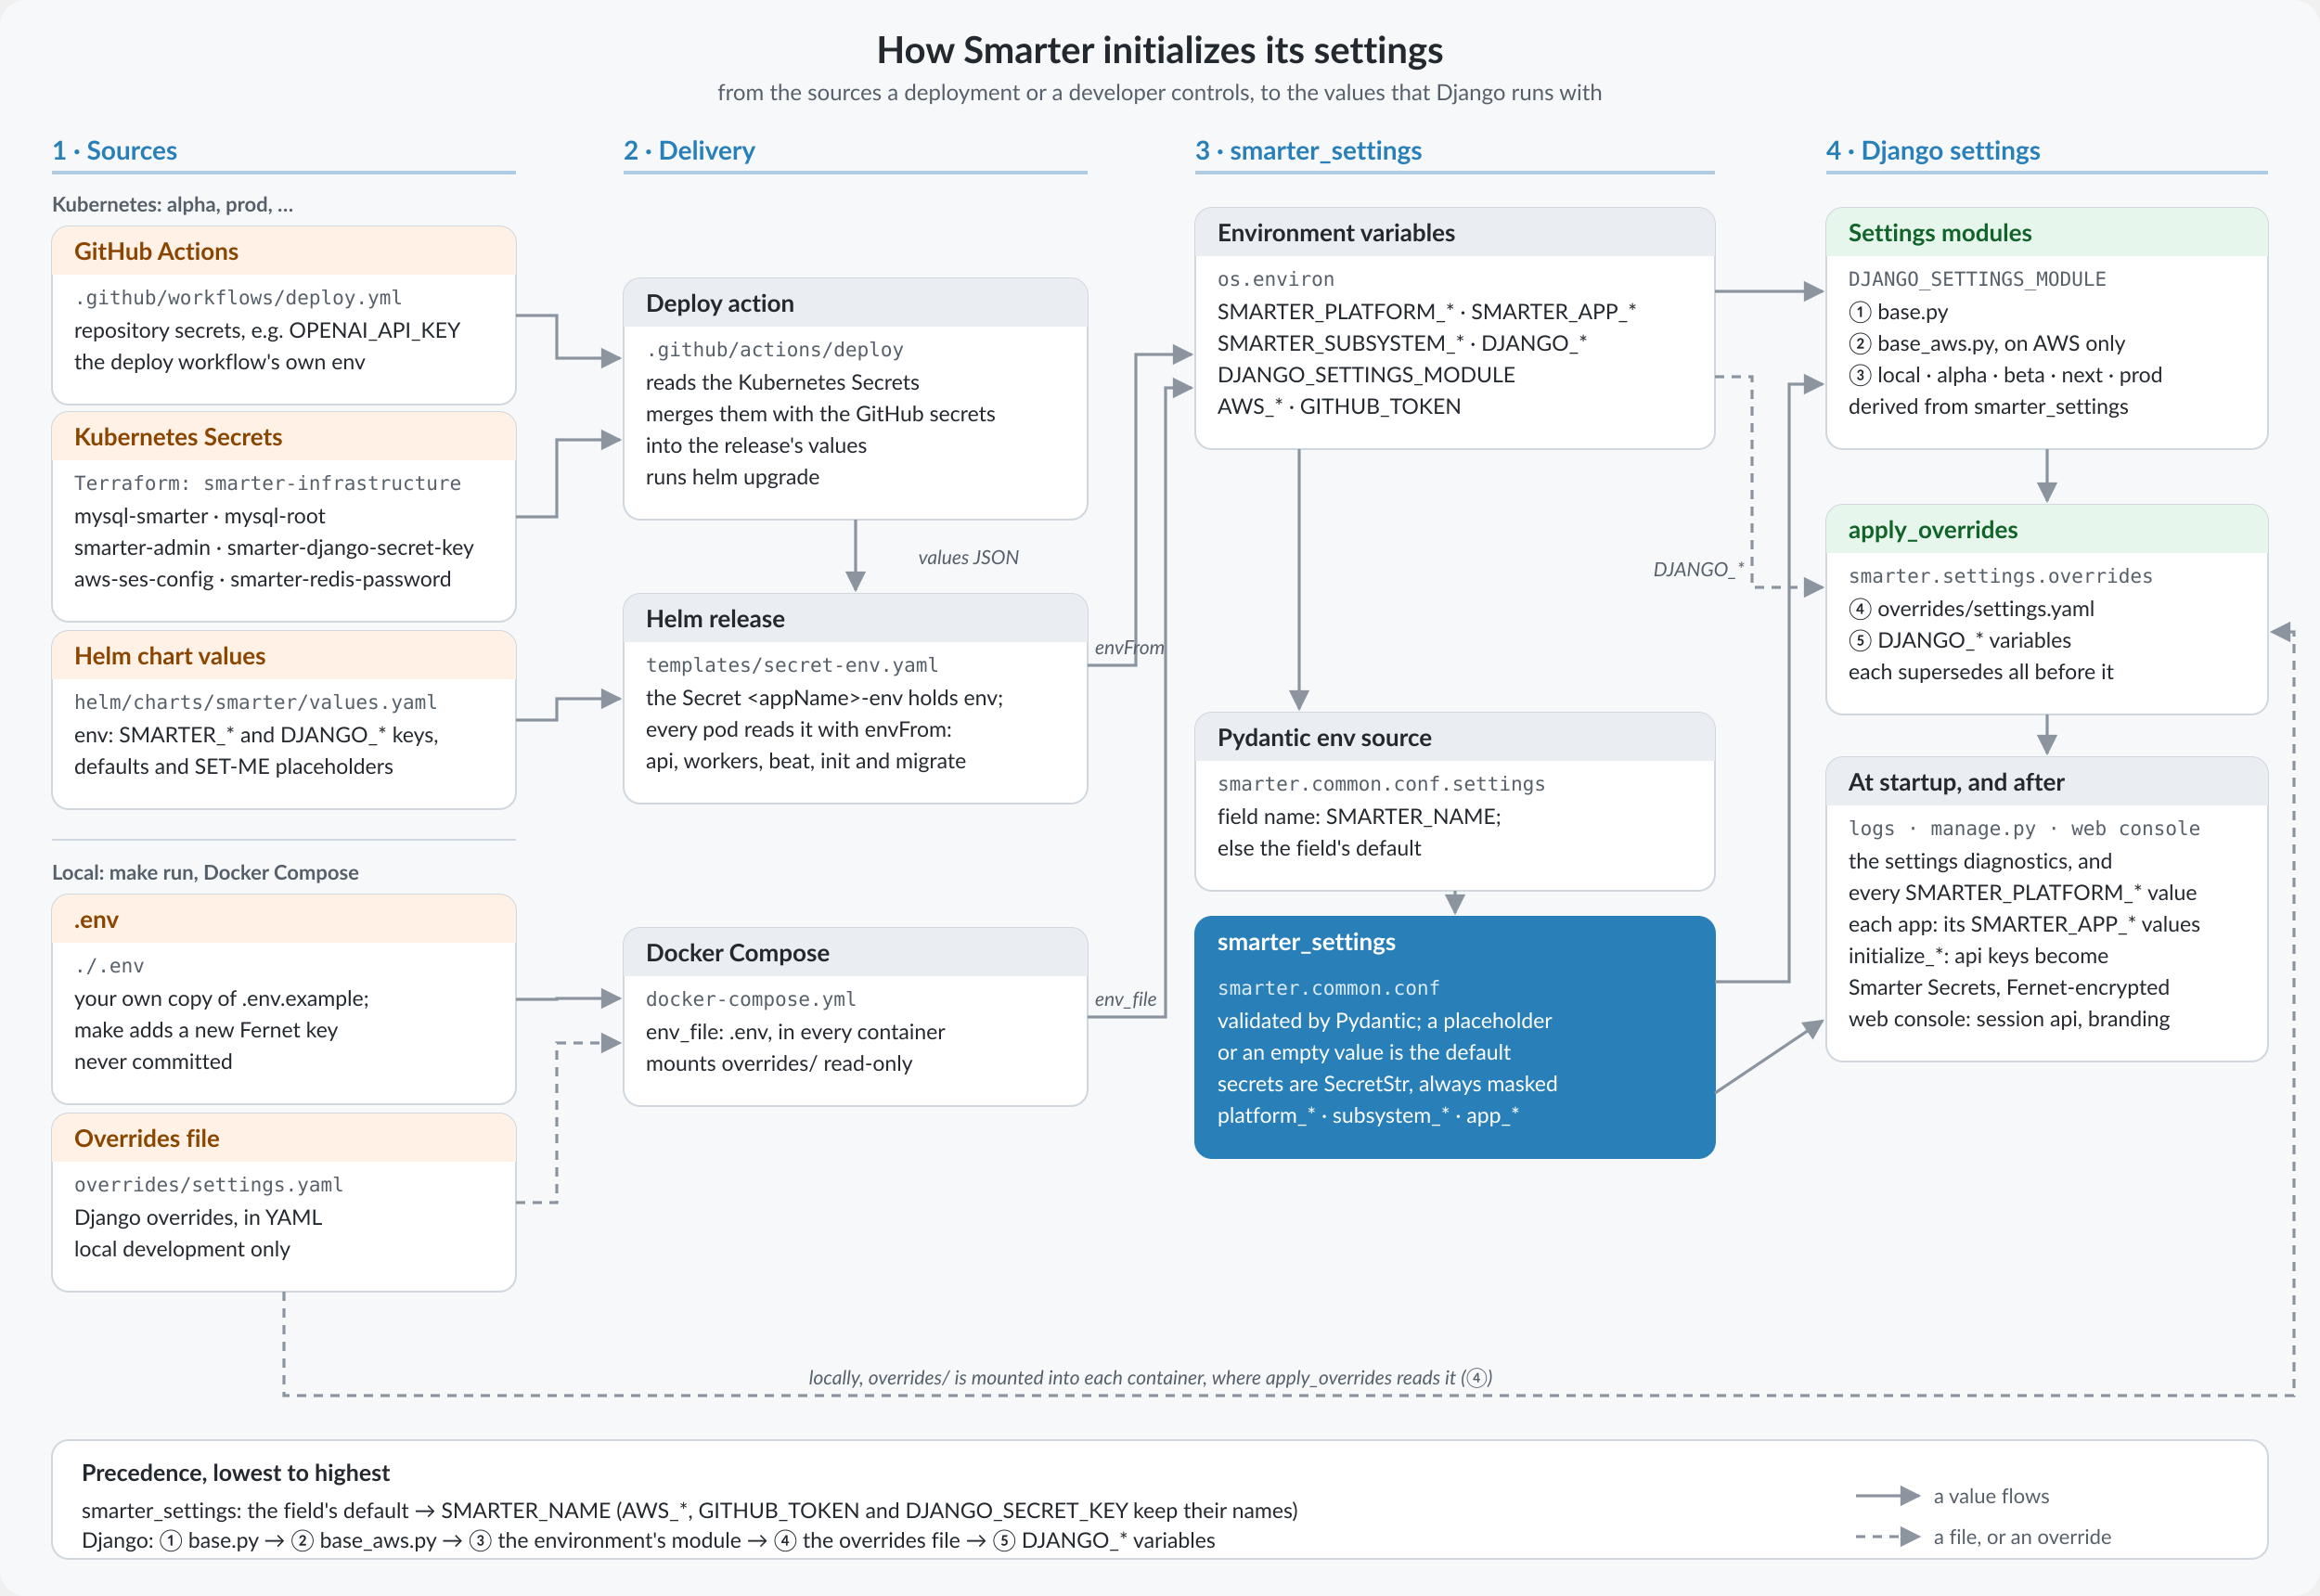
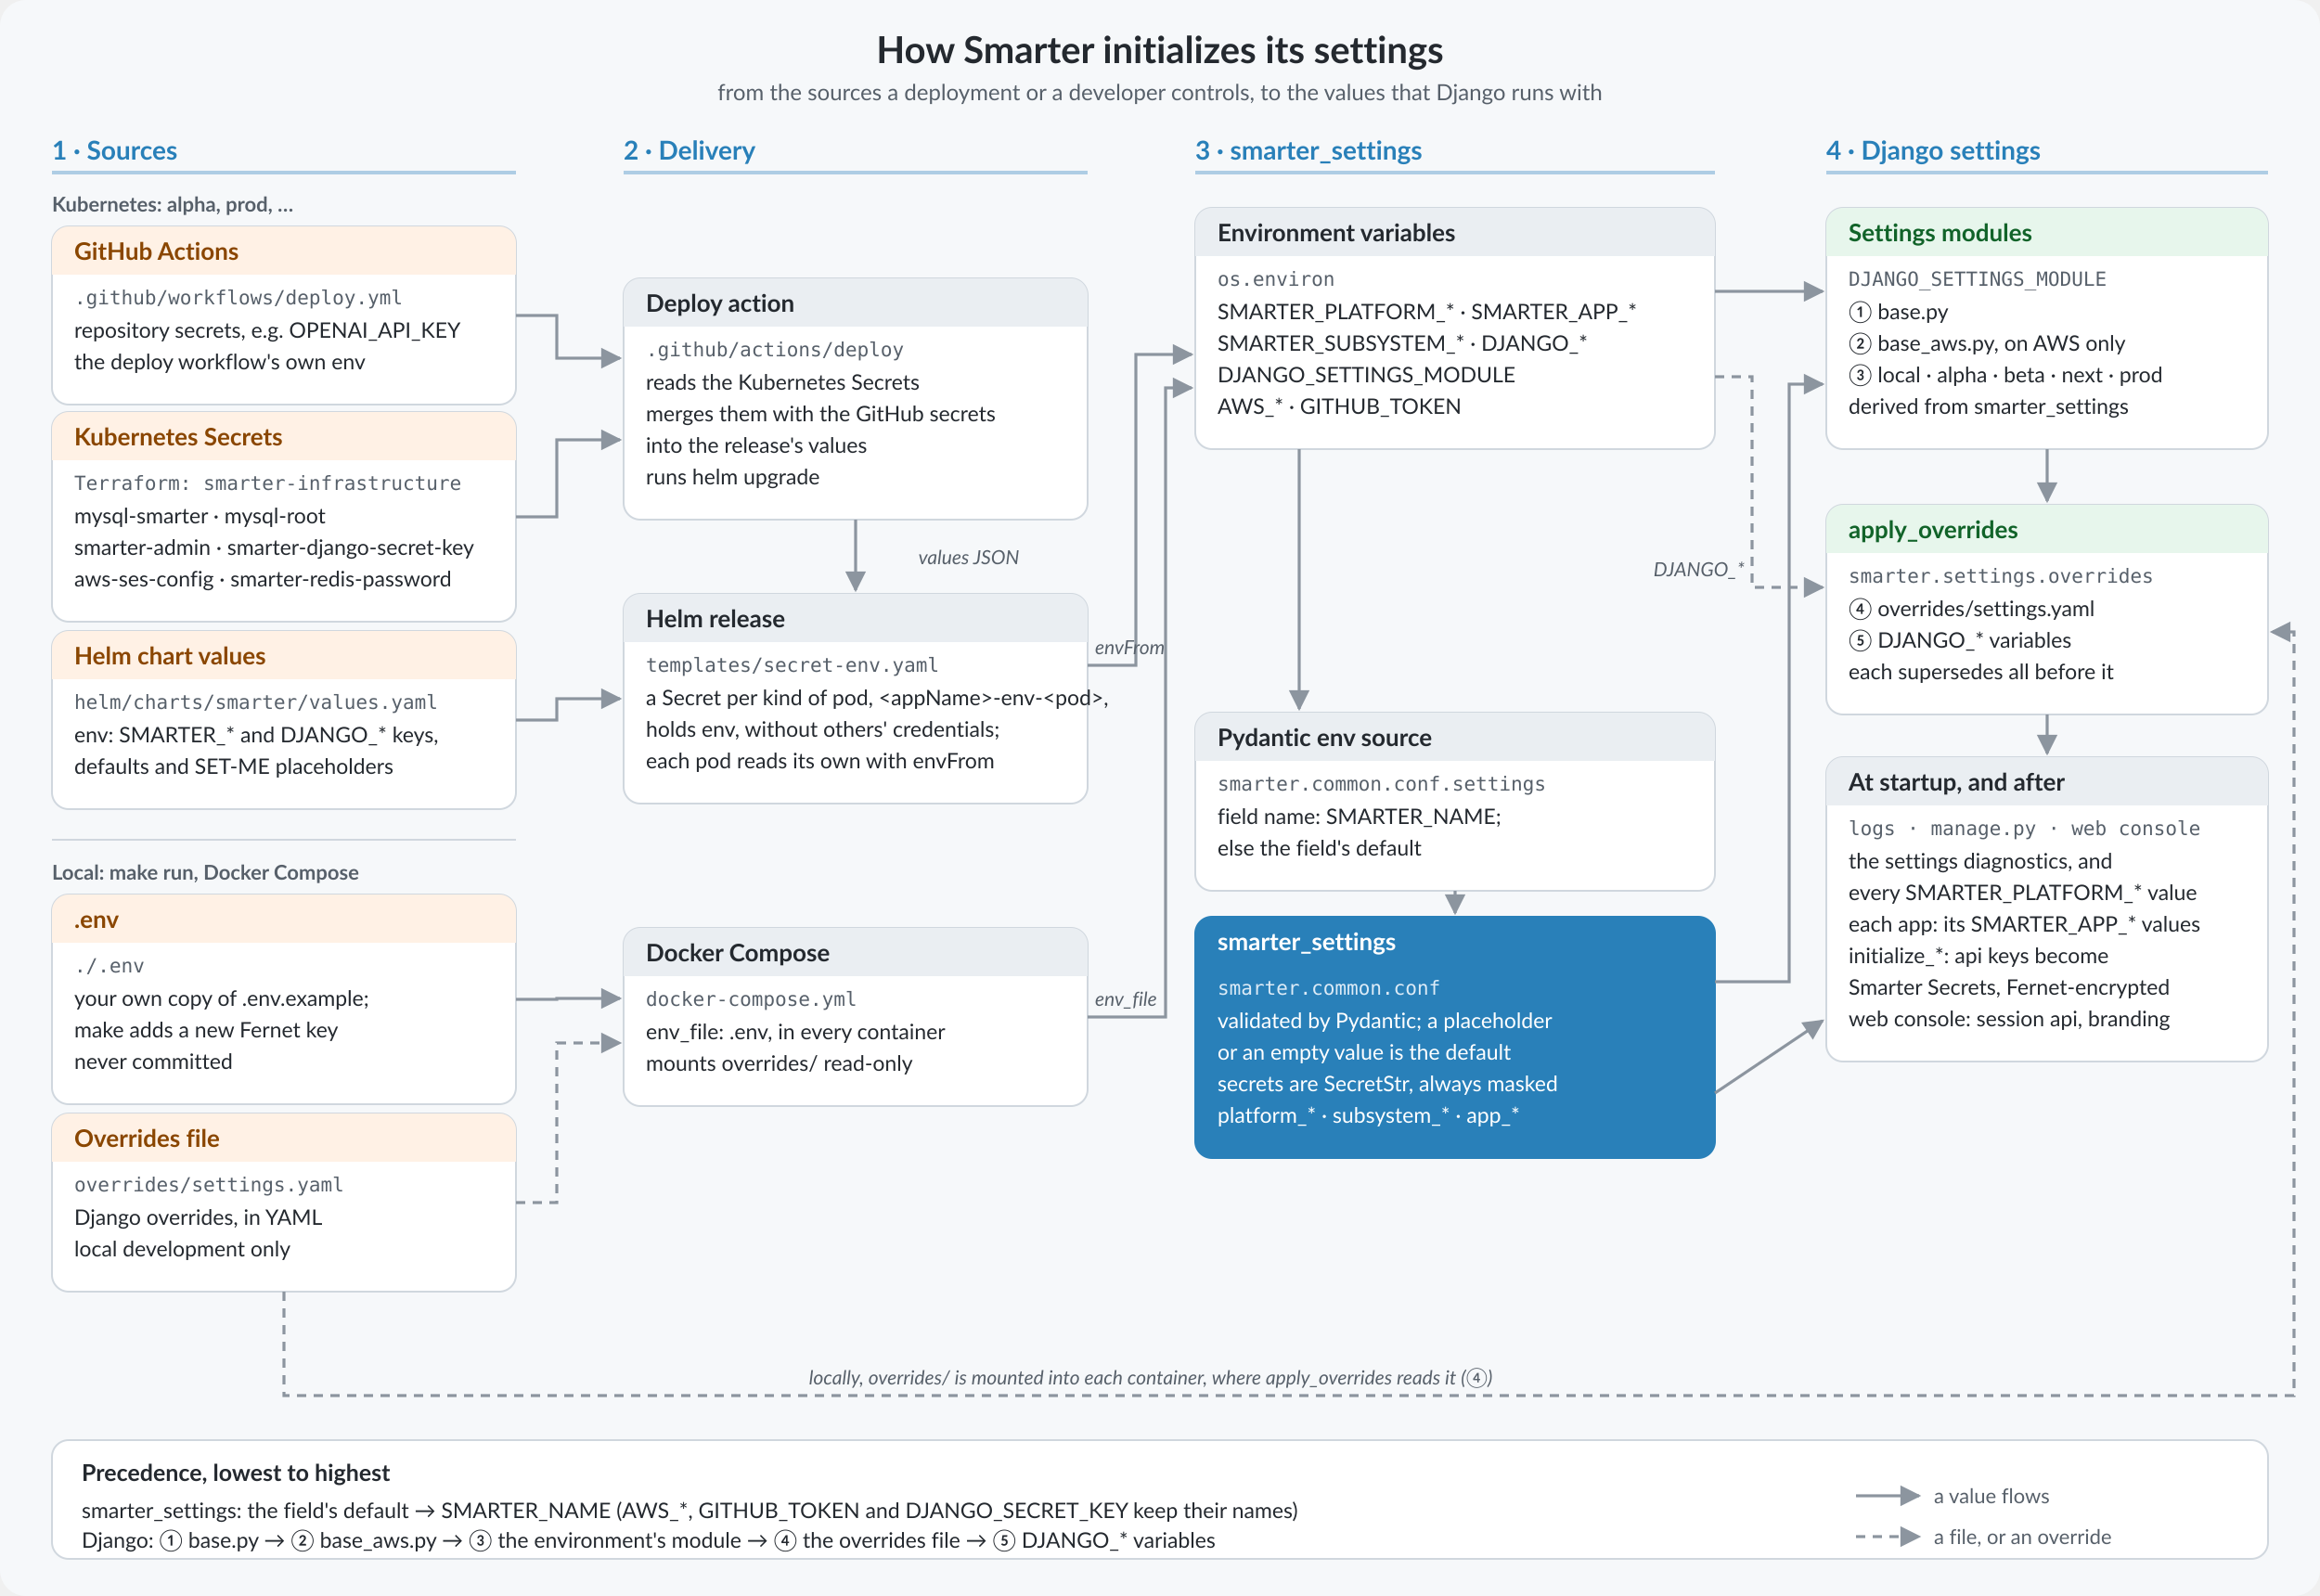
<svg xmlns="http://www.w3.org/2000/svg" viewBox="0 0 1250 860" width="1250" height="860" role="img" aria-labelledby="t d">
  <defs>
    <marker id="head" viewBox="0 0 10 10" refX="9" refY="5" markerWidth="7" markerHeight="7" orient="auto-start-reverse">
      <path d="M0,0 L10,5 L0,10 z" fill="#8C959F" />
    </marker>
  </defs>
  <rect width="1250" height="860" rx="14" fill="#F6F8FA" />
  <text x="625.0" y="34" font-family="Lato, 'Helvetica Neue', Arial, sans-serif" font-size="20" font-weight="bold" fill="#24292F" text-anchor="middle">How Smarter initializes its settings</text>
  <text x="625.0" y="54" font-family="Lato, 'Helvetica Neue', Arial, sans-serif" font-size="12" font-weight="normal" fill="#57606A" text-anchor="middle">from the sources a deployment or a developer controls, to the values that Django runs with</text>
  <text x="28" y="86" font-family="Lato, 'Helvetica Neue', Arial, sans-serif" font-size="14" font-weight="bold" fill="#2980B9" text-anchor="start">1 · Sources</text>
  <rect x="28" y="92" width="250" height="2" fill="#2980B9" fill-opacity="0.35" />
  <text x="336" y="86" font-family="Lato, 'Helvetica Neue', Arial, sans-serif" font-size="14" font-weight="bold" fill="#2980B9" text-anchor="start">2 · Delivery</text>
  <rect x="336" y="92" width="250" height="2" fill="#2980B9" fill-opacity="0.35" />
  <text x="644" y="86" font-family="Lato, 'Helvetica Neue', Arial, sans-serif" font-size="14" font-weight="bold" fill="#2980B9" text-anchor="start">3 · smarter_settings</text>
  <rect x="644" y="92" width="280" height="2" fill="#2980B9" fill-opacity="0.35" />
  <text x="984" y="86" font-family="Lato, 'Helvetica Neue', Arial, sans-serif" font-size="14" font-weight="bold" fill="#2980B9" text-anchor="start">4 · Django settings</text>
  <rect x="984" y="92" width="238" height="2" fill="#2980B9" fill-opacity="0.35" />
  <text x="28" y="114" font-family="Lato, 'Helvetica Neue', Arial, sans-serif" font-size="11" font-weight="bold" fill="#57606A" text-anchor="start">Kubernetes: alpha, prod, …</text>
  <rect x="28" y="122" width="250" height="96" rx="9" fill="#FFFFFF" stroke="#D0D7DE" />
  <path d="M28,131 a9,9 0 0 1 9,-9 h232 a9,9 0 0 1 9,9 v17 h-250 z" fill="#FFF1E5" />
  <text x="40" y="140" font-family="Lato, 'Helvetica Neue', Arial, sans-serif" font-size="13" font-weight="bold" fill="#8A4600" text-anchor="start">GitHub Actions</text>
  <text x="40" y="164" font-family="SFMono-Regular, Menlo, Consolas, monospace" font-size="10.5" fill="#57606A">.github/workflows/deploy.yml</text>
  <text x="40" y="182" font-family="Lato, 'Helvetica Neue', Arial, sans-serif" font-size="11.5" font-weight="normal" fill="#24292F" text-anchor="start">repository secrets, e.g. OPENAI_API_KEY</text>
  <text x="40" y="199" font-family="Lato, 'Helvetica Neue', Arial, sans-serif" font-size="11.5" font-weight="normal" fill="#24292F" text-anchor="start">the deploy workflow's own env</text>
  <rect x="28" y="222" width="250" height="113" rx="9" fill="#FFFFFF" stroke="#D0D7DE" />
  <path d="M28,231 a9,9 0 0 1 9,-9 h232 a9,9 0 0 1 9,9 v17 h-250 z" fill="#FFF1E5" />
  <text x="40" y="240" font-family="Lato, 'Helvetica Neue', Arial, sans-serif" font-size="13" font-weight="bold" fill="#8A4600" text-anchor="start">Kubernetes Secrets</text>
  <text x="40" y="264" font-family="SFMono-Regular, Menlo, Consolas, monospace" font-size="10.5" fill="#57606A">Terraform: smarter-infrastructure</text>
  <text x="40" y="282" font-family="Lato, 'Helvetica Neue', Arial, sans-serif" font-size="11.5" font-weight="normal" fill="#24292F" text-anchor="start">mysql-smarter · mysql-root</text>
  <text x="40" y="299" font-family="Lato, 'Helvetica Neue', Arial, sans-serif" font-size="11.5" font-weight="normal" fill="#24292F" text-anchor="start">smarter-admin · smarter-django-secret-key</text>
  <text x="40" y="316" font-family="Lato, 'Helvetica Neue', Arial, sans-serif" font-size="11.5" font-weight="normal" fill="#24292F" text-anchor="start">aws-ses-config · smarter-redis-password</text>
  <rect x="28" y="340" width="250" height="96" rx="9" fill="#FFFFFF" stroke="#D0D7DE" />
  <path d="M28,349 a9,9 0 0 1 9,-9 h232 a9,9 0 0 1 9,9 v17 h-250 z" fill="#FFF1E5" />
  <text x="40" y="358" font-family="Lato, 'Helvetica Neue', Arial, sans-serif" font-size="13" font-weight="bold" fill="#8A4600" text-anchor="start">Helm chart values</text>
  <text x="40" y="382" font-family="SFMono-Regular, Menlo, Consolas, monospace" font-size="10.5" fill="#57606A">helm/charts/smarter/values.yaml</text>
  <text x="40" y="400" font-family="Lato, 'Helvetica Neue', Arial, sans-serif" font-size="11.5" font-weight="normal" fill="#24292F" text-anchor="start">env: SMARTER_* and DJANGO_* keys,</text>
  <text x="40" y="417" font-family="Lato, 'Helvetica Neue', Arial, sans-serif" font-size="11.5" font-weight="normal" fill="#24292F" text-anchor="start">defaults and SET-ME placeholders</text>
  <rect x="28" y="452" width="250" height="1" fill="#D0D7DE" />
  <text x="28" y="474" font-family="Lato, 'Helvetica Neue', Arial, sans-serif" font-size="11" font-weight="bold" fill="#57606A" text-anchor="start">Local: make run, Docker Compose</text>
  <rect x="28" y="482" width="250" height="113" rx="9" fill="#FFFFFF" stroke="#D0D7DE" />
  <path d="M28,491 a9,9 0 0 1 9,-9 h232 a9,9 0 0 1 9,9 v17 h-250 z" fill="#FFF1E5" />
  <text x="40" y="500" font-family="Lato, 'Helvetica Neue', Arial, sans-serif" font-size="13" font-weight="bold" fill="#8A4600" text-anchor="start">.env</text>
  <text x="40" y="524" font-family="SFMono-Regular, Menlo, Consolas, monospace" font-size="10.5" fill="#57606A">./.env</text>
  <text x="40" y="542" font-family="Lato, 'Helvetica Neue', Arial, sans-serif" font-size="11.5" font-weight="normal" fill="#24292F" text-anchor="start">your own copy of .env.example;</text>
  <text x="40" y="559" font-family="Lato, 'Helvetica Neue', Arial, sans-serif" font-size="11.5" font-weight="normal" fill="#24292F" text-anchor="start">make adds a new Fernet key</text>
  <text x="40" y="576" font-family="Lato, 'Helvetica Neue', Arial, sans-serif" font-size="11.5" font-weight="normal" fill="#24292F" text-anchor="start">never committed</text>
  <rect x="28" y="600" width="250" height="96" rx="9" fill="#FFFFFF" stroke="#D0D7DE" />
  <path d="M28,609 a9,9 0 0 1 9,-9 h232 a9,9 0 0 1 9,9 v17 h-250 z" fill="#FFF1E5" />
  <text x="40" y="618" font-family="Lato, 'Helvetica Neue', Arial, sans-serif" font-size="13" font-weight="bold" fill="#8A4600" text-anchor="start">Overrides file</text>
  <text x="40" y="642" font-family="SFMono-Regular, Menlo, Consolas, monospace" font-size="10.5" fill="#57606A">overrides/settings.yaml</text>
  <text x="40" y="660" font-family="Lato, 'Helvetica Neue', Arial, sans-serif" font-size="11.5" font-weight="normal" fill="#24292F" text-anchor="start">Django overrides, in YAML</text>
  <text x="40" y="677" font-family="Lato, 'Helvetica Neue', Arial, sans-serif" font-size="11.5" font-weight="normal" fill="#24292F" text-anchor="start">local development only</text>
  <rect x="336" y="150" width="250" height="130" rx="9" fill="#FFFFFF" stroke="#D0D7DE" />
  <path d="M336,159 a9,9 0 0 1 9,-9 h232 a9,9 0 0 1 9,9 v17 h-250 z" fill="#EAEEF2" />
  <text x="348" y="168" font-family="Lato, 'Helvetica Neue', Arial, sans-serif" font-size="13" font-weight="bold" fill="#24292F" text-anchor="start">Deploy action</text>
  <text x="348" y="192" font-family="SFMono-Regular, Menlo, Consolas, monospace" font-size="10.5" fill="#57606A">.github/actions/deploy</text>
  <text x="348" y="210" font-family="Lato, 'Helvetica Neue', Arial, sans-serif" font-size="11.5" font-weight="normal" fill="#24292F" text-anchor="start">reads the Kubernetes Secrets</text>
  <text x="348" y="227" font-family="Lato, 'Helvetica Neue', Arial, sans-serif" font-size="11.5" font-weight="normal" fill="#24292F" text-anchor="start">merges them with the GitHub secrets</text>
  <text x="348" y="244" font-family="Lato, 'Helvetica Neue', Arial, sans-serif" font-size="11.5" font-weight="normal" fill="#24292F" text-anchor="start">into the release's values</text>
  <text x="348" y="261" font-family="Lato, 'Helvetica Neue', Arial, sans-serif" font-size="11.5" font-weight="normal" fill="#24292F" text-anchor="start">runs helm upgrade</text>
  <rect x="336" y="320" width="250" height="113" rx="9" fill="#FFFFFF" stroke="#D0D7DE" />
  <path d="M336,329 a9,9 0 0 1 9,-9 h232 a9,9 0 0 1 9,9 v17 h-250 z" fill="#EAEEF2" />
  <text x="348" y="338" font-family="Lato, 'Helvetica Neue', Arial, sans-serif" font-size="13" font-weight="bold" fill="#24292F" text-anchor="start">Helm release</text>
  <text x="348" y="362" font-family="SFMono-Regular, Menlo, Consolas, monospace" font-size="10.5" fill="#57606A">templates/secret-env.yaml</text>
-   <text x="348" y="380" font-family="Lato, 'Helvetica Neue', Arial, sans-serif" font-size="11.5" font-weight="normal" fill="#24292F" text-anchor="start">the Secret &lt;appName&gt;-env holds env;</text>
-   <text x="348" y="397" font-family="Lato, 'Helvetica Neue', Arial, sans-serif" font-size="11.5" font-weight="normal" fill="#24292F" text-anchor="start">every pod reads it with envFrom:</text>
-   <text x="348" y="414" font-family="Lato, 'Helvetica Neue', Arial, sans-serif" font-size="11.5" font-weight="normal" fill="#24292F" text-anchor="start">api, workers, beat, init and migrate</text>
+   <text x="348" y="380" font-family="Lato, 'Helvetica Neue', Arial, sans-serif" font-size="11.5" font-weight="normal" fill="#24292F" text-anchor="start">a Secret per kind of pod, &lt;appName&gt;-env-&lt;pod&gt;,</text>
+   <text x="348" y="397" font-family="Lato, 'Helvetica Neue', Arial, sans-serif" font-size="11.5" font-weight="normal" fill="#24292F" text-anchor="start">holds env, without others' credentials;</text>
+   <text x="348" y="414" font-family="Lato, 'Helvetica Neue', Arial, sans-serif" font-size="11.5" font-weight="normal" fill="#24292F" text-anchor="start">each pod reads its own with envFrom</text>
  <rect x="336" y="500" width="250" height="96" rx="9" fill="#FFFFFF" stroke="#D0D7DE" />
  <path d="M336,509 a9,9 0 0 1 9,-9 h232 a9,9 0 0 1 9,9 v17 h-250 z" fill="#EAEEF2" />
  <text x="348" y="518" font-family="Lato, 'Helvetica Neue', Arial, sans-serif" font-size="13" font-weight="bold" fill="#24292F" text-anchor="start">Docker Compose</text>
  <text x="348" y="542" font-family="SFMono-Regular, Menlo, Consolas, monospace" font-size="10.5" fill="#57606A">docker-compose.yml</text>
  <text x="348" y="560" font-family="Lato, 'Helvetica Neue', Arial, sans-serif" font-size="11.5" font-weight="normal" fill="#24292F" text-anchor="start">env_file: .env, in every container</text>
  <text x="348" y="577" font-family="Lato, 'Helvetica Neue', Arial, sans-serif" font-size="11.5" font-weight="normal" fill="#24292F" text-anchor="start">mounts overrides/ read-only</text>
  <rect x="644" y="112" width="280" height="130" rx="9" fill="#FFFFFF" stroke="#D0D7DE" />
  <path d="M644,121 a9,9 0 0 1 9,-9 h262 a9,9 0 0 1 9,9 v17 h-280 z" fill="#EAEEF2" />
  <text x="656" y="130" font-family="Lato, 'Helvetica Neue', Arial, sans-serif" font-size="13" font-weight="bold" fill="#24292F" text-anchor="start">Environment variables</text>
  <text x="656" y="154" font-family="SFMono-Regular, Menlo, Consolas, monospace" font-size="10.5" fill="#57606A">os.environ</text>
  <text x="656" y="172" font-family="Lato, 'Helvetica Neue', Arial, sans-serif" font-size="11.5" font-weight="normal" fill="#24292F" text-anchor="start">SMARTER_PLATFORM_* · SMARTER_APP_*</text>
  <text x="656" y="189" font-family="Lato, 'Helvetica Neue', Arial, sans-serif" font-size="11.5" font-weight="normal" fill="#24292F" text-anchor="start">SMARTER_SUBSYSTEM_* · DJANGO_*</text>
  <text x="656" y="206" font-family="Lato, 'Helvetica Neue', Arial, sans-serif" font-size="11.5" font-weight="normal" fill="#24292F" text-anchor="start">DJANGO_SETTINGS_MODULE</text>
  <text x="656" y="223" font-family="Lato, 'Helvetica Neue', Arial, sans-serif" font-size="11.5" font-weight="normal" fill="#24292F" text-anchor="start">AWS_* · GITHUB_TOKEN</text>
  <rect x="644" y="384" width="280" height="96" rx="9" fill="#FFFFFF" stroke="#D0D7DE" />
  <path d="M644,393 a9,9 0 0 1 9,-9 h262 a9,9 0 0 1 9,9 v17 h-280 z" fill="#EAEEF2" />
  <text x="656" y="402" font-family="Lato, 'Helvetica Neue', Arial, sans-serif" font-size="13" font-weight="bold" fill="#24292F" text-anchor="start">Pydantic env source</text>
  <text x="656" y="426" font-family="SFMono-Regular, Menlo, Consolas, monospace" font-size="10.5" fill="#57606A">smarter.common.conf.settings</text>
  <text x="656" y="444" font-family="Lato, 'Helvetica Neue', Arial, sans-serif" font-size="11.5" font-weight="normal" fill="#24292F" text-anchor="start">field name: SMARTER_NAME;</text>
  <text x="656" y="461" font-family="Lato, 'Helvetica Neue', Arial, sans-serif" font-size="11.5" font-weight="normal" fill="#24292F" text-anchor="start">else the field's default</text>
  <rect x="644" y="494" width="280" height="130" rx="9" fill="#2980B9" stroke="#2980B9" />
  <path d="M644,503 a9,9 0 0 1 9,-9 h262 a9,9 0 0 1 9,9 v17 h-280 z" fill="#2980B9" />
  <text x="656" y="512" font-family="Lato, 'Helvetica Neue', Arial, sans-serif" font-size="13" font-weight="bold" fill="#FFFFFF" text-anchor="start">smarter_settings</text>
  <text x="656" y="536" font-family="SFMono-Regular, Menlo, Consolas, monospace" font-size="10.5" fill="#DCEBF7">smarter.common.conf</text>
  <text x="656" y="554" font-family="Lato, 'Helvetica Neue', Arial, sans-serif" font-size="11.5" font-weight="normal" fill="#FFFFFF" text-anchor="start">validated by Pydantic; a placeholder</text>
  <text x="656" y="571" font-family="Lato, 'Helvetica Neue', Arial, sans-serif" font-size="11.5" font-weight="normal" fill="#FFFFFF" text-anchor="start">or an empty value is the default</text>
  <text x="656" y="588" font-family="Lato, 'Helvetica Neue', Arial, sans-serif" font-size="11.5" font-weight="normal" fill="#FFFFFF" text-anchor="start">secrets are SecretStr, always masked</text>
  <text x="656" y="605" font-family="Lato, 'Helvetica Neue', Arial, sans-serif" font-size="11.5" font-weight="normal" fill="#FFFFFF" text-anchor="start">platform_* · subsystem_* · app_*</text>
  <rect x="984" y="112" width="238" height="130" rx="9" fill="#FFFFFF" stroke="#D0D7DE" />
  <path d="M984,121 a9,9 0 0 1 9,-9 h220 a9,9 0 0 1 9,9 v17 h-238 z" fill="#E7F6EC" />
  <text x="996" y="130" font-family="Lato, 'Helvetica Neue', Arial, sans-serif" font-size="13" font-weight="bold" fill="#116329" text-anchor="start">Settings modules</text>
  <text x="996" y="154" font-family="SFMono-Regular, Menlo, Consolas, monospace" font-size="10.5" fill="#57606A">DJANGO_SETTINGS_MODULE</text>
  <text x="996" y="172" font-family="Lato, 'Helvetica Neue', Arial, sans-serif" font-size="11.5" font-weight="normal" fill="#24292F" text-anchor="start">① base.py</text>
  <text x="996" y="189" font-family="Lato, 'Helvetica Neue', Arial, sans-serif" font-size="11.5" font-weight="normal" fill="#24292F" text-anchor="start">② base_aws.py, on AWS only</text>
  <text x="996" y="206" font-family="Lato, 'Helvetica Neue', Arial, sans-serif" font-size="11.5" font-weight="normal" fill="#24292F" text-anchor="start">③ local · alpha · beta · next · prod</text>
  <text x="996" y="223" font-family="Lato, 'Helvetica Neue', Arial, sans-serif" font-size="11.5" font-weight="normal" fill="#24292F" text-anchor="start">derived from smarter_settings</text>
  <rect x="984" y="272" width="238" height="113" rx="9" fill="#FFFFFF" stroke="#D0D7DE" />
  <path d="M984,281 a9,9 0 0 1 9,-9 h220 a9,9 0 0 1 9,9 v17 h-238 z" fill="#E7F6EC" />
  <text x="996" y="290" font-family="Lato, 'Helvetica Neue', Arial, sans-serif" font-size="13" font-weight="bold" fill="#116329" text-anchor="start">apply_overrides</text>
  <text x="996" y="314" font-family="SFMono-Regular, Menlo, Consolas, monospace" font-size="10.5" fill="#57606A">smarter.settings.overrides</text>
  <text x="996" y="332" font-family="Lato, 'Helvetica Neue', Arial, sans-serif" font-size="11.5" font-weight="normal" fill="#24292F" text-anchor="start">④ overrides/settings.yaml</text>
  <text x="996" y="349" font-family="Lato, 'Helvetica Neue', Arial, sans-serif" font-size="11.5" font-weight="normal" fill="#24292F" text-anchor="start">⑤ DJANGO_* variables</text>
  <text x="996" y="366" font-family="Lato, 'Helvetica Neue', Arial, sans-serif" font-size="11.5" font-weight="normal" fill="#24292F" text-anchor="start">each supersedes all before it</text>
  <rect x="984" y="408" width="238" height="164" rx="9" fill="#FFFFFF" stroke="#D0D7DE" />
  <path d="M984,417 a9,9 0 0 1 9,-9 h220 a9,9 0 0 1 9,9 v17 h-238 z" fill="#EAEEF2" />
  <text x="996" y="426" font-family="Lato, 'Helvetica Neue', Arial, sans-serif" font-size="13" font-weight="bold" fill="#24292F" text-anchor="start">At startup, and after</text>
  <text x="996" y="450" font-family="SFMono-Regular, Menlo, Consolas, monospace" font-size="10.5" fill="#57606A">logs · manage.py · web console</text>
  <text x="996" y="468" font-family="Lato, 'Helvetica Neue', Arial, sans-serif" font-size="11.5" font-weight="normal" fill="#24292F" text-anchor="start">the settings diagnostics, and</text>
  <text x="996" y="485" font-family="Lato, 'Helvetica Neue', Arial, sans-serif" font-size="11.5" font-weight="normal" fill="#24292F" text-anchor="start">every SMARTER_PLATFORM_* value</text>
  <text x="996" y="502" font-family="Lato, 'Helvetica Neue', Arial, sans-serif" font-size="11.5" font-weight="normal" fill="#24292F" text-anchor="start">each app: its SMARTER_APP_* values</text>
  <text x="996" y="519" font-family="Lato, 'Helvetica Neue', Arial, sans-serif" font-size="11.5" font-weight="normal" fill="#24292F" text-anchor="start">initialize_*: api keys become</text>
  <text x="996" y="536" font-family="Lato, 'Helvetica Neue', Arial, sans-serif" font-size="11.5" font-weight="normal" fill="#24292F" text-anchor="start">Smarter Secrets, Fernet-encrypted</text>
  <text x="996" y="553" font-family="Lato, 'Helvetica Neue', Arial, sans-serif" font-size="11.5" font-weight="normal" fill="#24292F" text-anchor="start">web console: session api, branding</text>
  <path d="M278,170.0 L300,170.0 L300,193.0 L334,193.0" fill="none" stroke="#8C959F" stroke-width="1.6" marker-end="url(#head)" />
  <path d="M278,278.5 L300,278.5 L300,237.0 L334,237.0" fill="none" stroke="#8C959F" stroke-width="1.6" marker-end="url(#head)" />
  <path d="M278,388.0 L300,388.0 L300,376.5 L334,376.5" fill="none" stroke="#8C959F" stroke-width="1.6" marker-end="url(#head)" />
  <path d="M461.0,280 L461.0,318" fill="none" stroke="#8C959F" stroke-width="1.6" marker-end="url(#head)" />
  <text x="522" y="304.0" font-family="Lato, 'Helvetica Neue', Arial, sans-serif" font-size="10.5" font-weight="normal" fill="#57606A" text-anchor="middle" font-style="italic">values JSON</text>
  <path d="M278,538.5 L300,538.5 L300,538.0 L334,538.0" fill="none" stroke="#8C959F" stroke-width="1.6" marker-end="url(#head)" />
  <path d="M278,648.0 L300,648.0 L300,562.0 L334,562.0" fill="none" stroke="#8C959F" stroke-width="1.6" stroke-dasharray="5 4" marker-end="url(#head)" />
  <path d="M586,358.5 L612,358.5 L612,191.0 L642,191.0" fill="none" stroke="#8C959F" stroke-width="1.6" marker-end="url(#head)" />
  <text x="590" y="352.5" font-family="Lato, 'Helvetica Neue', Arial, sans-serif" font-size="10.5" font-weight="normal" fill="#57606A" text-anchor="start" font-style="italic">envFrom</text>
  <path d="M586,548.0 L628,548.0 L628,209.0 L642,209.0" fill="none" stroke="#8C959F" stroke-width="1.6" marker-end="url(#head)" />
  <text x="590" y="542.0" font-family="Lato, 'Helvetica Neue', Arial, sans-serif" font-size="10.5" font-weight="normal" fill="#57606A" text-anchor="start" font-style="italic">env_file</text>
  <path d="M700,242 L700,382" fill="none" stroke="#8C959F" stroke-width="1.6" marker-end="url(#head)" />
  <path d="M784.0,480 L784.0,492" fill="none" stroke="#8C959F" stroke-width="1.6" marker-end="url(#head)" />
  <path d="M924,157.0 L982,157.0" fill="none" stroke="#8C959F" stroke-width="1.6" marker-end="url(#head)" />
  <path d="M924,203.0 L944,203.0 L944,316.5 L982,316.5" fill="none" stroke="#8C959F" stroke-width="1.6" stroke-dasharray="5 4" marker-end="url(#head)" />
  <text x="940" y="310.5" font-family="Lato, 'Helvetica Neue', Arial, sans-serif" font-size="10.5" font-weight="normal" fill="#57606A" text-anchor="end" font-style="italic">DJANGO_*</text>
  <path d="M924,529.0 L964,529.0 L964,207.0 L982,207.0" fill="none" stroke="#8C959F" stroke-width="1.6" marker-end="url(#head)" />
  <path d="M924,589.0 L982,550.0" fill="none" stroke="#8C959F" stroke-width="1.6" marker-end="url(#head)" />
  <path d="M1103.0,242 L1103.0,270" fill="none" stroke="#8C959F" stroke-width="1.6" marker-end="url(#head)" />
  <path d="M1103.0,385 L1103.0,406" fill="none" stroke="#8C959F" stroke-width="1.6" marker-end="url(#head)" />
  <path d="M153.0,696 L153.0,752 L1236,752 L1236,340.5 L1224,340.5" fill="none" stroke="#8C959F" stroke-width="1.6" stroke-dasharray="5 4" marker-end="url(#head)" />
  <text x="620" y="746" font-family="Lato, 'Helvetica Neue', Arial, sans-serif" font-size="10.5" font-weight="normal" fill="#57606A" text-anchor="middle" font-style="italic">locally, overrides/ is mounted into each container, where apply_overrides reads it (④)</text>
  <rect x="28" y="776" width="1194" height="64" rx="9" fill="#FFFFFF" stroke="#D0D7DE" />
  <text x="44" y="798" font-family="Lato, 'Helvetica Neue', Arial, sans-serif" font-size="12.5" font-weight="bold" fill="#24292F" text-anchor="start">Precedence, lowest to highest</text>
  <text x="44" y="818" font-family="Lato, 'Helvetica Neue', Arial, sans-serif" font-size="11.5" font-weight="normal" fill="#24292F" text-anchor="start">smarter_settings:  the field's default  →  SMARTER_NAME  (AWS_*, GITHUB_TOKEN and DJANGO_SECRET_KEY keep their names)</text>
  <text x="44" y="834" font-family="Lato, 'Helvetica Neue', Arial, sans-serif" font-size="11.5" font-weight="normal" fill="#24292F" text-anchor="start">Django:  ① base.py  →  ② base_aws.py  →  ③ the environment's module  →  ④ the overrides file  →  ⑤ DJANGO_* variables</text>
  <path d="M1000,806 h34" stroke="#8C959F" stroke-width="1.6" marker-end="url(#head)" />
  <text x="1042" y="810" font-family="Lato, 'Helvetica Neue', Arial, sans-serif" font-size="11" font-weight="normal" fill="#57606A" text-anchor="start">a value flows</text>
  <path d="M1000,828 h34" stroke="#8C959F" stroke-width="1.6" stroke-dasharray="5 4" marker-end="url(#head)" />
  <text x="1042" y="832" font-family="Lato, 'Helvetica Neue', Arial, sans-serif" font-size="11" font-weight="normal" fill="#57606A" text-anchor="start">a file, or an override</text>
</svg>
